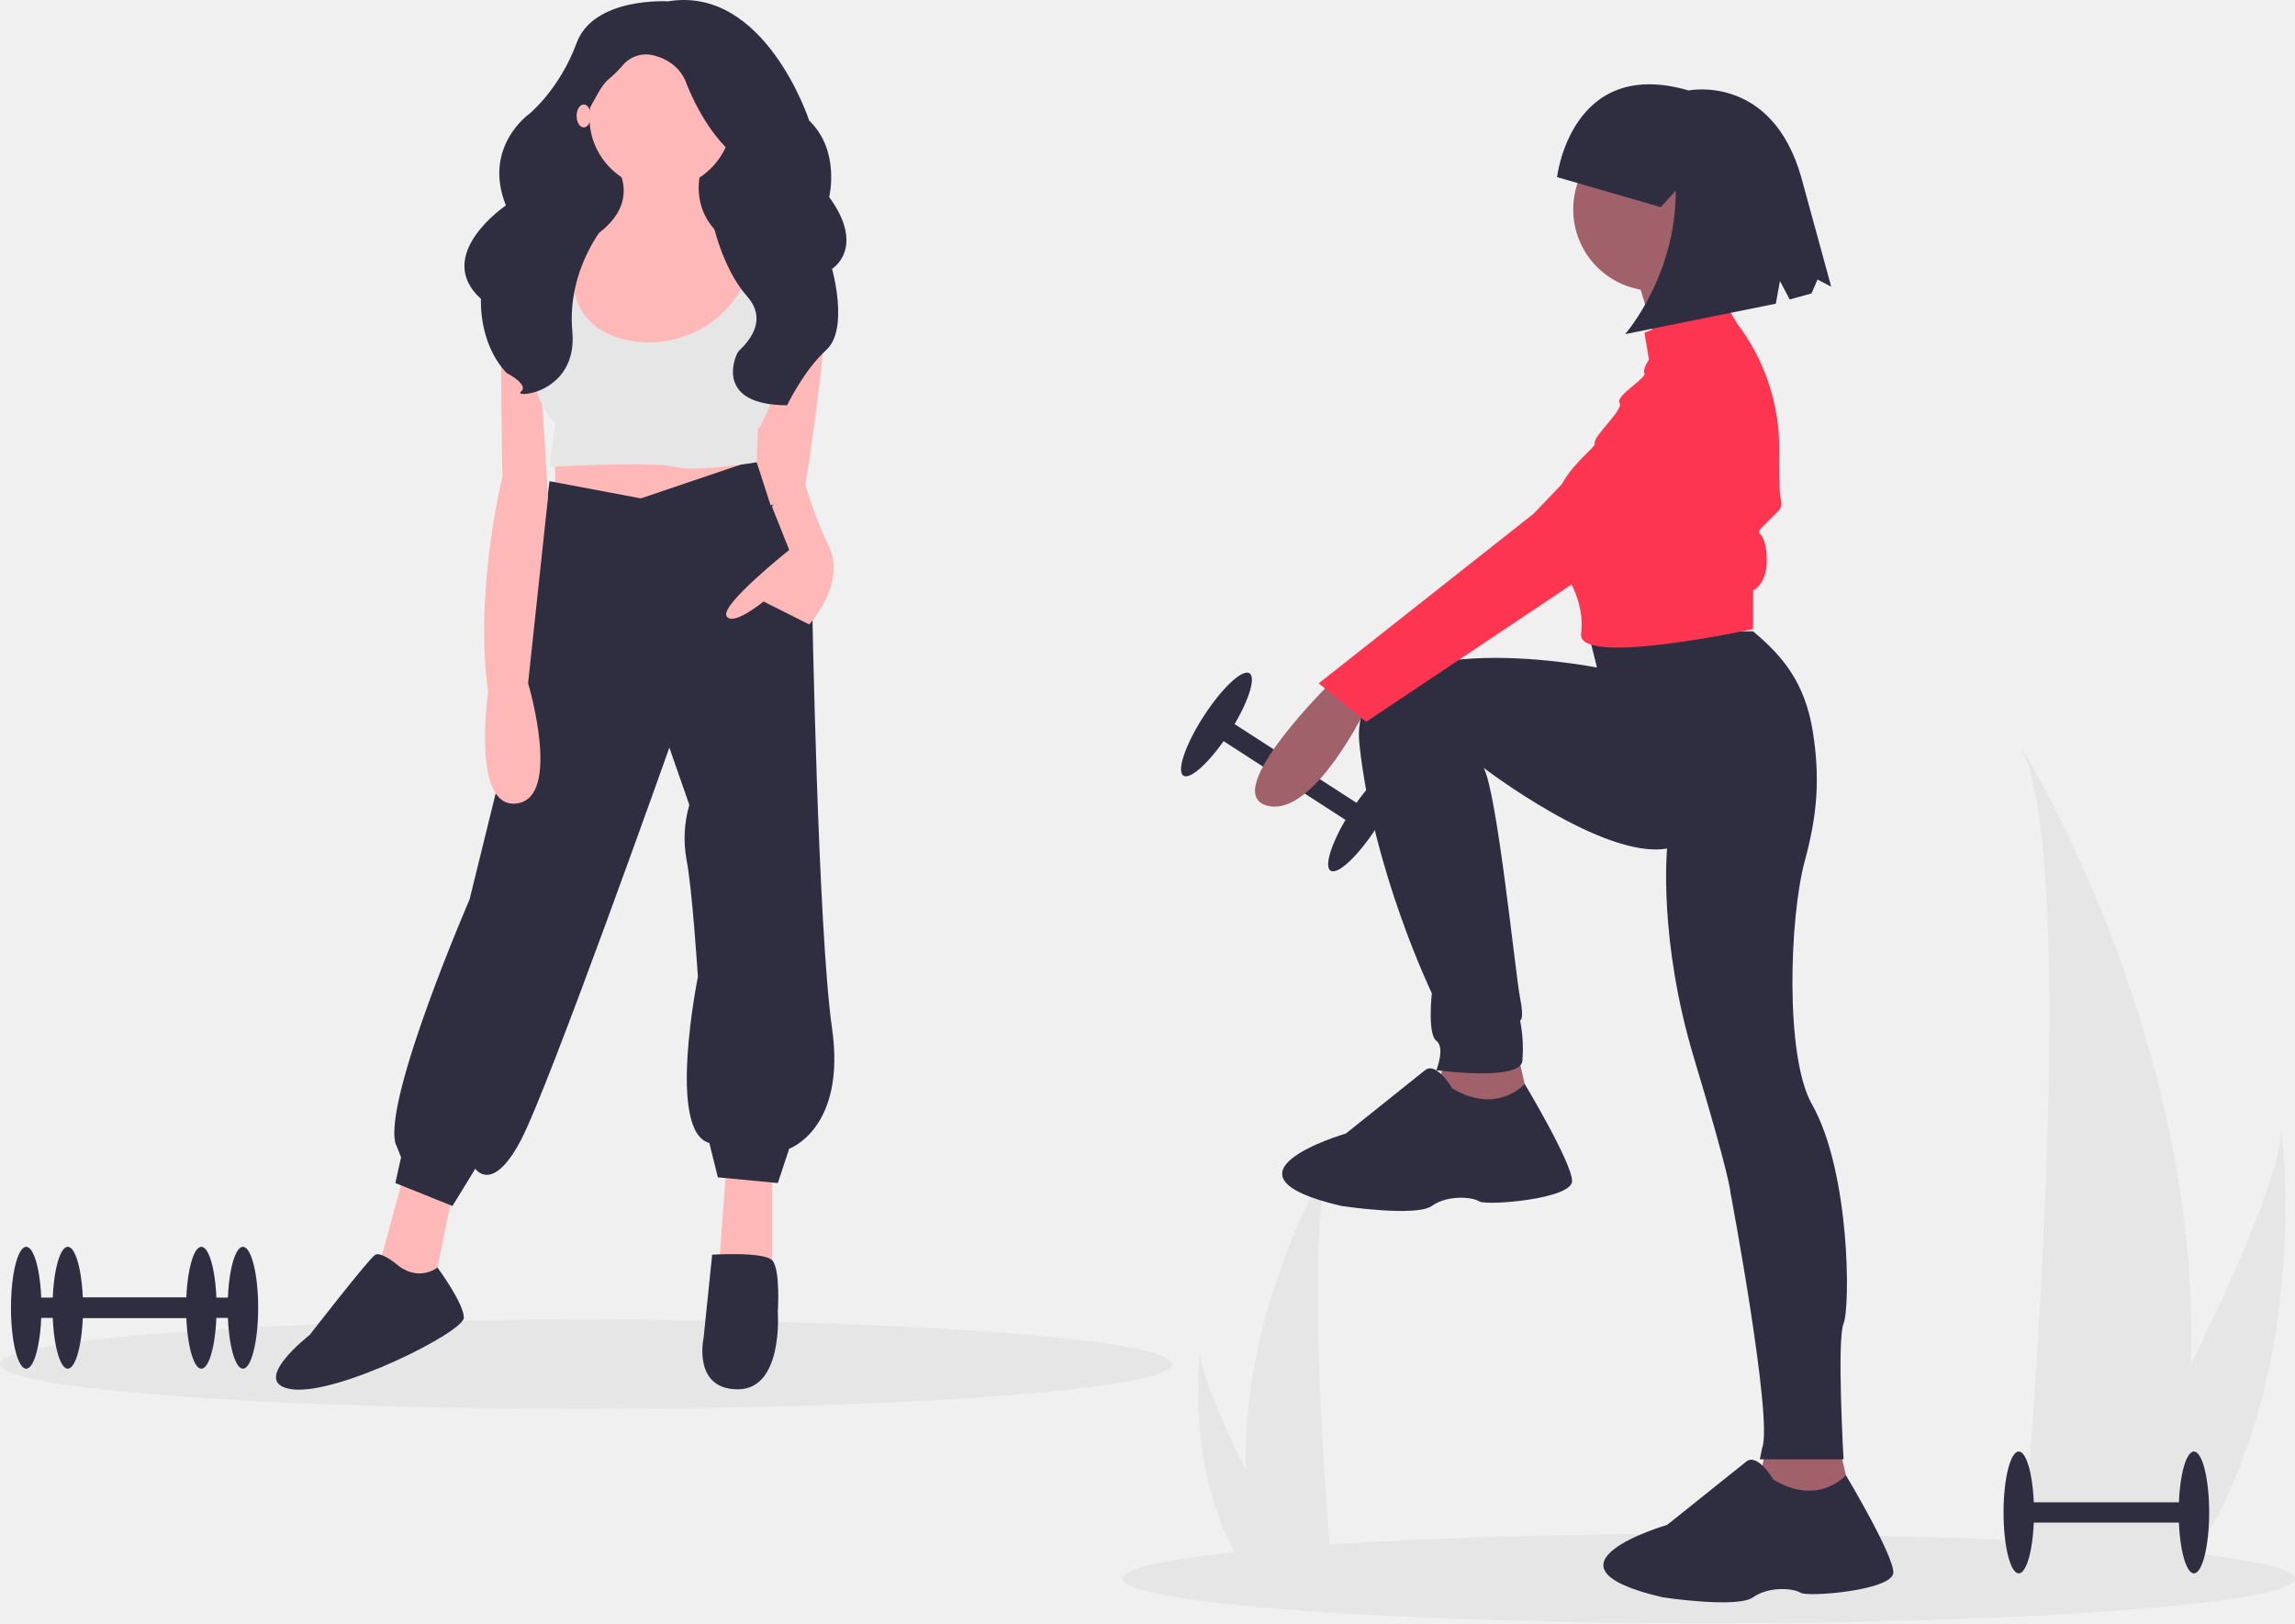
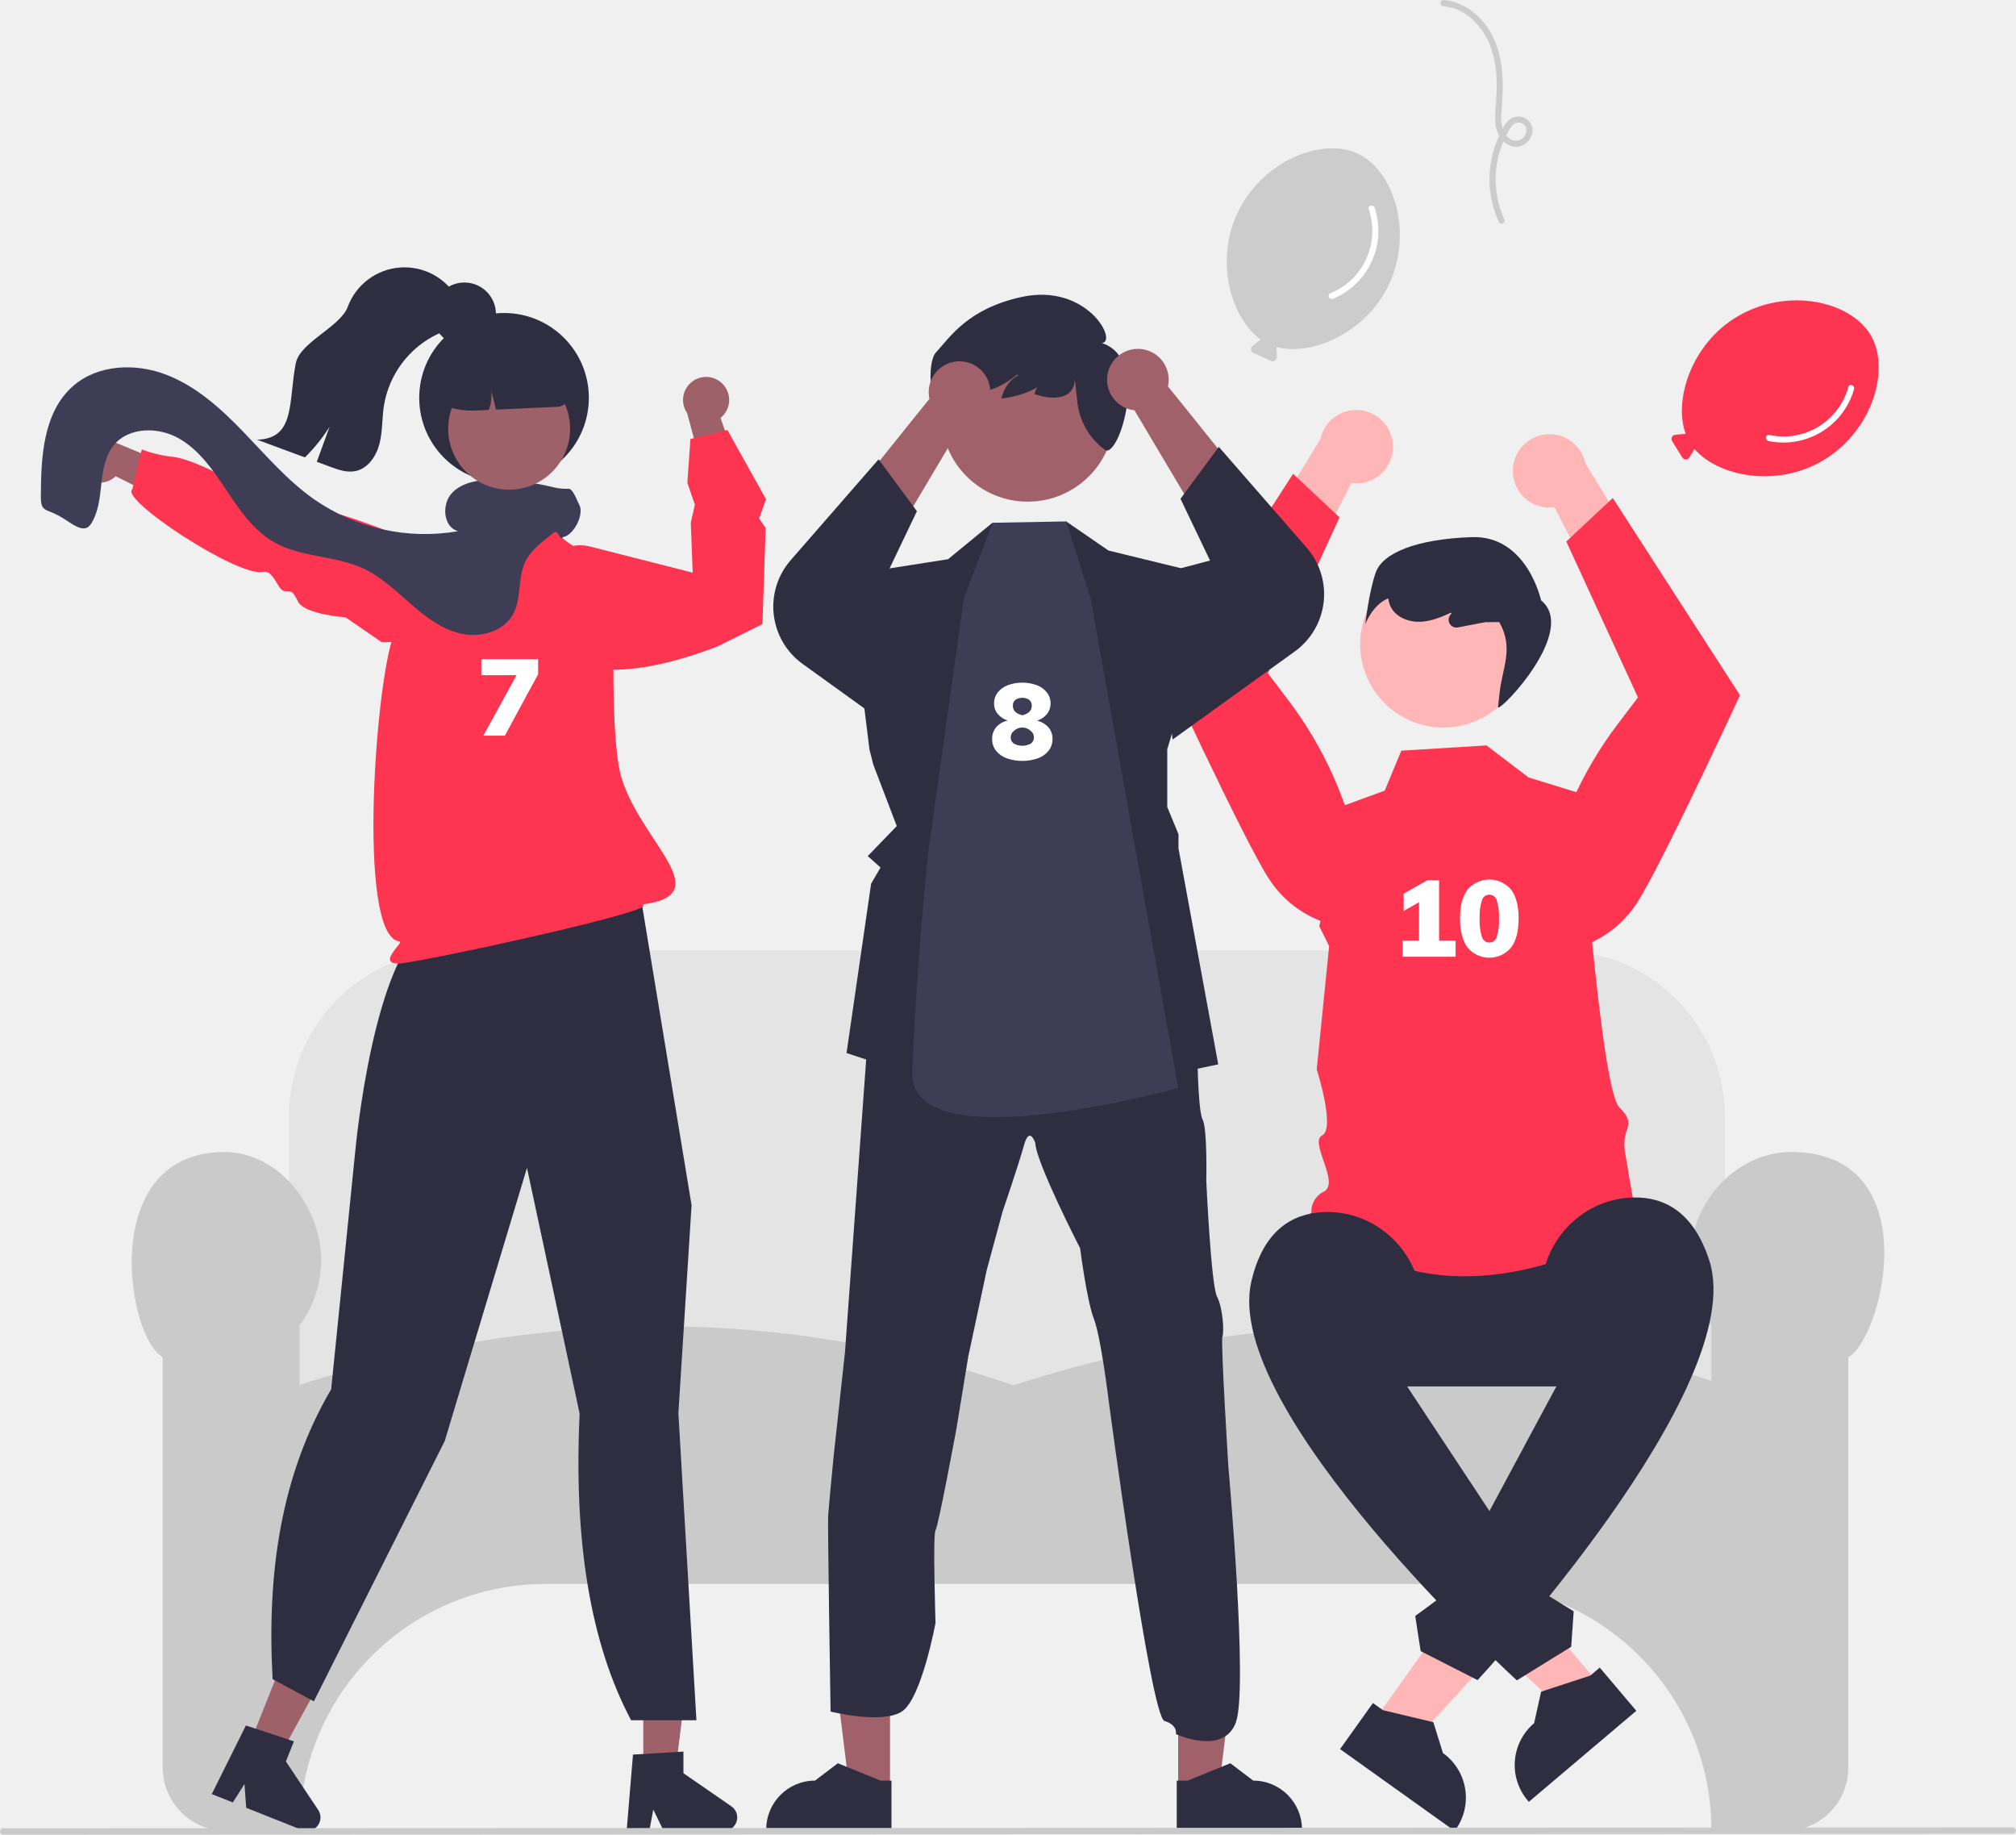
- <svg xmlns="http://www.w3.org/2000/svg" data-name="Layer 1" width="882.655" height="624.264" viewBox="0 0 882.655 624.264">
-   <rect x="650.916" y="401.084" width="7.81" height="67.363" transform="translate(-224.3524 611.0475) rotate(-57.13996)" fill="#2f2e41" />
-   <ellipse cx="683.114" cy="453.041" rx="23.431" ry="5.858" transform="matrix(0.54259, -0.84, 0.84, 0.54259, -226.7622, 643.1724)" fill="#2f2e41" />
-   <ellipse cx="626.529" cy="416.49" rx="23.431" ry="5.858" transform="translate(-221.9425 578.9227) rotate(-57.13996)" fill="#2f2e41" />
-   <ellipse cx="657.206" cy="607.069" rx="225.449" ry="17.195" fill="#e6e6e6" />
-   <ellipse cx="225.449" cy="524.654" rx="225.449" ry="17.195" fill="#e6e6e6" />
-   <path d="M1001.329,662.485a294.268,294.268,0,0,1-13.746,81.345c-.192.611-.392,1.213-.593,1.824h-51.299c.055-.547.11-1.158.164-1.824,3.421-39.323,23.141-278.651-.438-319.578C937.479,427.571,1005.306,537.539,1001.329,662.485Z" transform="translate(-158.6727 -137.8679)" fill="#e6e6e6" />
-   <path d="M997.48,743.829c-.429.611-.876,1.222-1.332,1.824H957.665c.292-.52.629-1.131,1.022-1.824,6.358-11.475,25.175-45.78,42.643-81.345,18.772-38.219,35.993-77.888,34.543-92.245C1036.319,573.478,1049.308,672.19,997.48,743.829Z" transform="translate(-158.6727 -137.8679)" fill="#e6e6e6" />
-   <path d="M637.84,703.438a149.366,149.366,0,0,0,6.977,41.289c.097.31.199.616.301.926h26.039c-.028-.278-.056-.588-.083-.926-1.736-19.959-11.746-141.439.222-162.213C670.249,584.2,635.821,640.018,637.84,703.438Z" transform="translate(-158.6727 -137.8679)" fill="#e6e6e6" />
-   <path d="M639.794,744.728c.218.31.444.62.676.926h19.534c-.148-.264-.319-.574-.519-.926-3.227-5.824-12.778-23.237-21.645-41.289-9.528-19.399-18.27-39.535-17.533-46.822C620.08,658.26,613.487,708.365,639.794,744.728Z" transform="translate(-158.6727 -137.8679)" fill="#e6e6e6" />
-   <path d="M671.074,399.807s-43.501,42.631-25.231,47.851,39.151-39.151,39.151-39.151Z" transform="translate(-158.6727 -137.8679)" fill="#a0616a" />
-   <polygon points="555.902 405.493 550.682 429.854 589.833 431.594 583.743 405.493 555.902 405.493" fill="#a0616a" />
-   <polygon points="679.446 556.007 674.226 580.368 713.377 582.108 707.286 556.007 679.446 556.007" fill="#a0616a" />
-   <path d="M769.387,380.667l3.48,13.92s-96.573-19.141-91.353,29.581,27.841,95.703,27.841,95.703-1.74,15.66,1.74,18.27,0,11.31,0,11.31,32.191,4.35,33.061-3.48a54.567,54.567,0,0,0-.87-15.66s1.74,0,0-8.7-8.769-78.865-13.989-88.436c0,0,46.18,35.364,70.541,31.014,0,0-3.48,34.801,10.44,80.912S824.198,596.433,824.198,596.433s16.53,87.872,12.18,98.313l-.87,4.35H867.699s-2.61-46.111,0-52.201,2.61-58.292-12.18-84.392c-10.474-18.484-8.523-72.077-2.794-93.26,4.811-17.789,6.026-31.481,3.206-49.692-3.016-19.475-12.022-29.655-23.033-38.883Z" transform="translate(-158.6727 -137.8679)" fill="#2f2e41" />
-   <circle cx="636.38" cy="80.539" r="31.321" fill="#a0616a" />
-   <path d="M786.787,240.593s9.57,27.841,8.7,33.061,27.841-10.44,27.841-10.44-11.31-27.841-7.83-35.671Z" transform="translate(-158.6727 -137.8679)" fill="#a0616a" />
-   <path d="M821.588,253.643l-30.451,12.18,1.74,10.44s-2.61,3.48-1.74,5.22-11.31,8.7-9.57,11.31-10.44,13.05-9.57,15.66-27.841,18.271-12.18,48.721c0,0,8.12,10.555,7.102,23.038q-.054.658-.142,1.323c-1.74,13.05,66.122-1.74,66.122-1.74V365.006s6.09-2.61,5.22-13.92-6.09-6.09,0-12.18,6.09-5.22,5.22-10.44c-.347-2.085-.417-9.58-.376-17.832a79.168,79.168,0,0,0-16.154-48.29h0Z" transform="translate(-158.6727 -137.8679)" fill="#fd3550" />
-   <path d="M805.058,276.264,748.506,335.426,665.854,400.677l18.27,14.79L836.378,313.675S849.429,257.993,805.058,276.264Z" transform="translate(-158.6727 -137.8679)" fill="#fd3550" />
-   <path d="M717.185,556.412s-6.09-10.44-10.44-6.96L676.294,573.812s-53.942,15.66-1.74,27.841c0,0,28.711,4.35,34.801,0s15.66-3.48,18.27-1.74,35.671-.87,35.671-7.83-18.234-37.379-18.234-37.379S734.586,566.852,717.185,556.412Z" transform="translate(-158.6727 -137.8679)" fill="#2f2e41" />
-   <path d="M840.729,706.926s-6.09-10.44-10.44-6.96l-30.451,24.361s-53.941,15.66-1.74,27.841c0,0,28.711,4.35,34.801,0s15.66-3.48,18.27-1.74,35.671-.87,35.671-7.83-18.234-37.379-18.234-37.379S858.129,717.366,840.729,706.926Z" transform="translate(-158.6727 -137.8679)" fill="#2f2e41" />
-   <path d="M757.517,205.986s5.296-46.552,50.589-33.334c0,0,32.042-6.517,43.359,33.502l11.487,41.957-5.258-2.732-2.324,5.35-8.391,2.297-3.746-7.093-1.579,8.731-57.951,11.716s19.599-22.393,19.46-55.189l-5.773,6.34Z" transform="translate(-158.6727 -137.8679)" fill="#2f2e41" />
-   <rect x="215.175" y="30.265" width="72.447" height="90.343" fill="#2f2e41" />
-   <polygon points="155.351 451.681 145.472 488.038 161.938 500.157 166.328 496.852 174.012 459.393 155.351 451.681" fill="#ffb8b8" />
-   <polygon points="279.389 448.376 276.096 492.445 296.952 492.445 296.952 451.681 279.389 448.376" fill="#ffb8b8" />
-   <polygon points="213.528 169.635 213.528 196.077 254.143 202.687 289.268 188.365 282.682 171.838 213.528 169.635" fill="#ffb8b8" />
-   <path d="M405.132,329.538l-35.126-6.61-8.781,71.613-21.954,89.241s-32.93,76.02-28.54,93.648l2.195,5.509-2.195,9.916,21.954,8.814,8.781-14.323s6.586,9.916,17.563-11.017,57.079-150.939,57.079-150.939l7.684,22.035a45.569,45.569,0,0,0-1.098,20.933c2.195,11.017,4.391,45.171,4.391,45.171s-12.074,59.494,4.391,63.901l3.293,13.221,23.051,2.204,4.391-13.221s21.954-7.712,16.465-46.273S470.992,368.099,470.992,368.099l-21.625-53.516Z" transform="translate(-158.6727 -137.8679)" fill="#2f2e41" />
-   <path d="M310.731,623.703s-5.488-4.407-7.684-3.305-25.247,30.849-25.247,30.849-24.149,18.73-6.586,20.933,65.861-22.035,65.861-27.544S326.927,625.331,326.927,625.331,319.513,631.415,310.731,623.703Z" transform="translate(-158.6727 -137.8679)" fill="#2f2e41" />
-   <path d="M432.574,620.397s19.758-1.232,23.051,2.138,2.195,19.896,2.195,19.896,2.195,29.747-15.367,29.747S429.281,652.348,429.281,652.348Z" transform="translate(-158.6727 -137.8679)" fill="#2f2e41" />
-   <ellipse cx="254.143" cy="45.138" rx="27.442" ry="27.544" fill="#ffb8b8" />
-   <path d="M394.704,200.083s15.367,18.73-15.367,33.052,21.954,73.817,21.954,73.817,61.47-23.137,55.982-68.308c0,0-37.321-6.61-28.54-37.459Z" transform="translate(-158.6727 -137.8679)" fill="#ffb8b8" />
-   <path d="M378.238,232.034s-25.247-3.305-26.344,17.628,0,71.613,0,71.613-10.977,44.07-5.488,82.631c0,0-6.586,45.171,10.977,42.968s4.391-46.273,4.391-46.273L369.457,328.987l-3.293-52.884L380.434,244.153Z" transform="translate(-158.6727 -137.8679)" fill="#ffb8b8" />
-   <path d="M450.898,236.901s23.937-.46,25.034,17.168-7.684,71.613-7.684,71.613L455.076,332.292l-12.074-37.459Z" transform="translate(-158.6727 -137.8679)" fill="#ffb8b8" />
-   <path d="M457.82,327.334l-2.195,5.509,6.586,16.526s-26.344,20.933-24.149,25.34,14.27-5.509,14.27-5.509l17.563,8.814s14.27-15.424,7.684-29.747a166.56,166.56,0,0,1-9.13-23.835S458.918,324.029,457.82,327.334Z" transform="translate(-158.6727 -137.8679)" fill="#ffb8b8" />
-   <path d="M373.299,228.178l-3.293,36.357s-15.367,15.424,2.195,36.357l-2.195,16.526s40.614-2.203,48.298,0,31.413-1.774,31.413-1.774l.419-12.549s10.977-15.424,7.684-38.561,0-30.849,0-30.849l-7.684-1.102s-4.94,33.603-38.968,36.908c0,0-42.261,3.856-30.186-41.315Z" transform="translate(-158.6727 -137.8679)" fill="#e6e6e6" />
-   <path d="M415.56,138.386S387.02,136.61,380.434,154.423s-18.112,27.165-18.112,27.165-18.156,12.667-9.078,35.279c0,0-28.243,19.05-9.583,35.972,0,0-1.098,16.922,9.879,28.501,0,0,8.781,4.453,5.488,7.125s21.954.891,19.758-23.157,12.623-40.987,12.623-40.987-14.27-31.178-7.684-41.866c3.999-6.489,5.716-11.328,9.035-14.129a41.714,41.714,0,0,0,5.124-5.02A11.798,11.798,0,0,1,410.62,159.321c9.879,2.672,12.074,10.688,12.074,10.688s7.135,19.149,19.209,28.055-9.33,24.493-9.33,24.493,3.721,18.351,13.386,29.215-2.785,20.334-3.507,21.552c-1.647,2.779-8.222,20.329,18.94,20.407,0,0,6.306-13.282,15.088-21.298s2.195-31.173,2.195-31.173,13.172-8.016-1.098-27.61c0,0,4.391-17.813-7.684-29.391C469.895,184.26,452.881,132.151,415.56,138.386Z" transform="translate(-158.6727 -137.8679)" fill="#2f2e41" />
-   <ellipse cx="224.505" cy="44.588" rx="2.744" ry="4.407" fill="#ffb8b8" />
-   <rect x="26.07" y="499.035" width="67.363" height="7.81" fill="#2f2e41" />
-   <ellipse cx="93.433" cy="502.94" rx="5.858" ry="23.431" fill="#2f2e41" />
-   <ellipse cx="26.07" cy="502.94" rx="5.858" ry="23.431" fill="#2f2e41" />
-   <rect x="10.079" y="499.035" width="67.363" height="7.81" fill="#2f2e41" />
-   <ellipse cx="77.442" cy="502.94" rx="5.858" ry="23.431" fill="#2f2e41" />
-   <ellipse cx="10.079" cy="502.94" rx="5.858" ry="23.431" fill="#2f2e41" />
-   <rect x="776.418" y="577.76" width="67.363" height="7.81" fill="#2f2e41" />
-   <ellipse cx="843.781" cy="581.665" rx="5.858" ry="23.431" fill="#2f2e41" />
-   <ellipse cx="776.418" cy="581.665" rx="5.858" ry="23.431" fill="#2f2e41" />
+ <svg xmlns="http://www.w3.org/2000/svg" data-name="Layer 1" width="751.131" height="683.412" viewBox="0 0 751.131 683.412">
+   <path d="M874.578,687.361H323.579v-93.543h8.5v-69.626a61.944,61.944,0,0,1,61.874-61.874H805.204a61.944,61.944,0,0,1,61.874,61.874v69.626h7.5Z" transform="translate(-224.4343 -108.2938)" fill="#e4e4e4" />
+   <path d="M889.508,790.318h-27.429v-.5a91.604,91.604,0,0,0-91.5-91.5h-343a91.604,91.604,0,0,0-91.5,91.5v.5H308.649a23.597,23.597,0,0,1-23.571-23.571V613.836c-7.965-4.5-14.443-28.94-10.235-48.459,2.641-12.249,10.264-27.042,31.586-27.958,20.756-.893,36.161,18.593,37.538,37.351a40.454,40.454,0,0,1-8.148,27.548h.26v21.814c45.009-14.423,90.081-21.763,133.974-21.814a410.048,410.048,0,0,1,132.029,21.973c88.384-28.587,175.853-29.143,259.996-1.647V602.318h.26a40.454,40.454,0,0,1-8.148-27.548c1.509-20.574,18.339-37.329,37.516-37.351h.064c22.614,0,30.612,13.614,33.34,25.041,4.828,20.222-4.036,46.839-12.031,51.376V766.747A23.597,23.597,0,0,1,889.508,790.318Z" transform="translate(-224.4343 -108.2938)" fill="#cacaca" />
+   <polygon points="511.829 641.106 525.069 650.564 567.85 603.997 548.309 590.039 511.829 641.106" fill="#ffb6b6" />
+   <path d="M735.974,742.665,739.701,745.327l18.776,4.477,3.571,11.487.001.001a20.422,20.422,0,0,1,4.746,28.486l-.386.54-42.69-30.496Z" transform="translate(-224.4343 -108.2938)" fill="#2f2e41" />
+   <path d="M825.982,624.727H728.766a34.193,34.193,0,0,1,0-68.387H825.982a34.193,34.193,0,0,1,0,68.387Z" transform="translate(-224.4343 -108.2938)" fill="#2f2e41" />
+   <path d="M778.286,385.962l15.681,11.94,18.911,5.811s7.818,109.971,14.862,117.016.691,7.234,2.107,16.385,4.856,27.91,4.856,27.91c-47.55,25.17-88.543,25.846-121.471-3.608a8.202,8.202,0,0,1,4.475-9.257c6.128-3.252-5.649-18.429-.641-20.967s-2.036-24.552-2.036-24.552l4.621-45.93-3.651-7.342,8.91-44.925,15.46-5.646,6.176-14.879Z" transform="translate(-224.4343 -108.2938)" fill="#fd3550" />
+   <path d="M788.109,283.29a13.593,13.593,0,0,0,15.497,13.939l22.099,42.955,12.312-21.876-22.873-37.437a13.667,13.667,0,0,0-27.035,2.419Z" transform="translate(-224.4343 -108.2938)" fill="#ffb6b6" />
+   <path d="M825.326,293.798l47.4,73.464-.156.338c-.179.387-10.913,23.569-21.313,44.802-1.602,3.27-3.195,6.493-4.741,9.581q-1.001,1.998-1.972,3.913c-4.368,8.612-8.185,15.73-10.463,19.111a40.122,40.122,0,0,1-21.261,16.128l-.219.056-.209-.087a20.361,20.361,0,0,1-12.117-22.398,144.22,144.22,0,0,1,26.761-60.504l7.684-10.129-26.704-58.057Z" transform="translate(-224.4343 -108.2938)" fill="#fd3550" />
+   <path d="M743.433,274.29a13.593,13.593,0,0,1-15.497,13.939l-22.099,42.955L693.524,309.308l22.873-37.437a13.667,13.667,0,0,1,27.035,2.419Z" transform="translate(-224.4343 -108.2938)" fill="#ffb6b6" />
+   <path d="M706.216,284.798l-47.4,73.464.156.338c.179.387,10.913,23.569,21.313,44.802,1.602,3.27,3.195,6.493,4.741,9.581q1.001,1.998,1.972,3.913c4.368,8.612,8.185,15.73,10.463,19.111a40.122,40.122,0,0,0,21.261,16.128l.219.056.209-.087a20.361,20.361,0,0,0,12.117-22.398,144.22,144.22,0,0,0-26.761-60.504l-7.684-10.129,26.704-58.057Z" transform="translate(-224.4343 -108.2938)" fill="#fd3550" />
+   <circle cx="537.799" cy="240.006" r="31.017" fill="#ffb6b6" />
+   <path d="M736.969,321.653c2.551-7.421,15.249-12.568,35.834-13.284,20.585-.716,25.806,23.543,25.806,23.543,13.742,11.148-14.674,40.993-16.049,39.918l.618-5.607c1.024-9.288,5.373-16.535-.158-26.214l-5.311.061-10.074,1.937a2.914,2.914,0,0,1-2.476-5.049l.092-.081-.229-.354c-3.549,1.628-7.206,3.138-11.085,3.366-4.365.257-9.137-1.481-11.227-5.321a8.941,8.941,0,0,1-1.003-3.402c-5.886,2.352-8.577,9.608-8.577,9.608S734.418,329.074,736.969,321.653Z" transform="translate(-224.4343 -108.2938)" fill="#2f2e41" />
+   <polygon points="596.305 627.912 583.887 638.426 537.423 595.534 555.749 580.016 596.305 627.912" fill="#ffb6b6" />
+   <path d="M834.098,745.56l-40.038,33.903-.429-.506a20.422,20.422,0,0,1,2.387-28.78l.001-.001,2.615-11.741,18.344-6.006,3.495-2.96Z" transform="translate(-224.4343 -108.2938)" fill="#2f2e41" />
+   <path d="M743.998,617.605l10.264-22.258c-.115-20.302-17.11-36.79-37.372-35.518-11.284.709-21.85,7.02-26.216,25.778-11.226,48.235,98.922,148.613,98.922,148.613L809.836,721.713l.933-13.214-11.335-6.986-.01-11.269-10.808-5.127Z" transform="translate(-224.4343 -108.2938)" fill="#2f2e41" />
+   <path d="M811.427,611.475l-12.686-18.654c-1.555-20.243,14.027-38.072,34.325-38.47,11.304-.222,22.354,5.2,28.247,23.535,15.154,47.149-86.367,156.244-86.367,156.244l-21.199-10.802L751.729,710.236l10.722-7.895-.917-11.232,10.35-5.998Z" transform="translate(-224.4343 -108.2938)" fill="#2f2e41" />
+   <path d="M766.774,458.717v5.96H747.014v-5.96h6.12V444.357l-5.72,3.28v-6.44l8.8-5h4.4v22.52Z" transform="translate(-224.4343 -108.2938)" fill="#fff" />
+   <path d="M771.233,461.277q-2.82-3.76-2.82-10.88,0-7,2.82-10.74a10.642,10.642,0,0,1,16.2,0q2.82,3.74,2.82,10.74,0,7.12-2.82,10.88a10.605,10.605,0,0,1-16.2,0Zm10.86-3.98a20.259,20.259,0,0,0,.84-6.9,19.59,19.59,0,0,0-.84-6.76,2.871,2.871,0,0,0-5.52,0,19.59,19.59,0,0,0-.84,6.76,20.259,20.259,0,0,0,.84,6.9,2.863,2.863,0,0,0,5.52,0Z" transform="translate(-224.4343 -108.2938)" fill="#fff" />
+   <polygon points="331.612 666.195 316.44 666.194 309.221 607.669 331.615 607.67 331.612 666.195" fill="#a0616a" />
+   <path d="M556.581,790.318l-46.659-.002v-.59a18.162,18.162,0,0,1,18.161-18.161h.001l8.523-6.466,15.902,6.467,4.073 0Z" transform="translate(-224.4343 -108.2938)" fill="#2f2e41" />
+   <polygon points="438.972 666.195 454.144 666.194 461.362 607.669 438.968 607.67 438.972 666.195" fill="#a0616a" />
+   <path d="M662.871,790.318l46.659-.002v-.59a18.162,18.162,0,0,0-18.161-18.161h-.001l-8.523-6.466L666.943,771.566l-4.073 0Z" transform="translate(-224.4343 -108.2938)" fill="#2f2e41" />
+   <path d="M532.988,672.956c.224-3.339,2.006-21.808,2.006-21.808l4.268-39.167L546.783,508.159l.491-6.796,39.401-7.564,26.929-12.91,32.008,10.232,24.923,9.346s.043,4.001.235,8.834c.256,6.327.704,14.083,1.771,16.1,1.782,3.564,1.334,22.693,1.334,22.693s1.771,38.921,4.001,43.189,2.678,13.155,2.006,14.937,2.23,48.524,2.23,48.524,7.448,82.716,2.775,95.188-22.332,4.302-22.332,4.302.854-3.329-4.268-4.897-20.72-118.855-20.72-118.855-2.902-24.048-5.569-30.941-5.121-26.257-5.121-26.257S610.403,541.234,610.19,534.106c0,0-2.155-6.668-4.193.672s-8.045,24.923-8.045,24.923L592.095,581.296,585.203,613.56,580.743,640.724s-6.679,36.051-7.746,37.609,0,34.494,0,34.494-5.164,28.049-12.462,32.947-26.632.078-26.632.078S532.764,676.295,532.988,672.956Z" transform="translate(-224.4343 -108.2938)" fill="#2f2e41" />
+   <polygon points="325.363 284.766 334.122 307.702 323.314 318.887 328.073 323.144 324.563 329.164 315.408 392.25 365.596 408.796 382.496 390.376 395.822 408.796 453.895 396.461 439.086 316.012 439.086 310.753 434.904 300.598 434.904 279.099 454.108 215.104 412.989 205.068 397.231 194.226 392.131 209.474 370.419 206.116 369.853 194.662 353.241 208.305 331.092 211.774 314.342 215.104 312.208 219.741 316.475 218.813 323.944 279.145 325.363 284.766" fill="#2f2e41" />
+   <path d="M583.57,331.133l10.718-28.111,27.377-.501,9.085,28.613,32.653,182.409s-100.035,27.858-99.021-5.629c1.067-35.208,5.881-81.977,5.881-81.977Z" transform="translate(-224.4343 -108.2938)" fill="#3f3d56" />
+   <circle cx="382.93" cy="154.614" r="32.251" fill="#a0616a" />
+   <path d="M573.212,239.512c5.251-5.715,11.818-16.176,31.71-20.568,24.579-5.428,36.194,16.776,29.996,17.14,18.125,5.489,6.482,42.997,1.286,39.851a1.527,1.527,0,0,1-.128-.1,25.531,25.531,0,0,1-10.198-17.42l-.986-8.876c-.141,7.222-7.522,8.177-15.063,5.517a9.461,9.461,0,0,1,6.684-6.581c-4.613,4.255-10.617,7.299-19.004,8.269,1.03-3.985,3.08-6.918,6.291-8.657l-.298-.292c-3.073,2.339-6.275,4.586-9.97,5.645-4.157,1.191-9.138.547-11.986-2.707a8.842,8.842,0,0,1-1.704-3.066c.616,5.719-3.22,12.248-6.2,11.127C571.162,258.313,569.717,243.317,573.212,239.512Z" transform="translate(-224.4343 -108.2938)" fill="#2f2e41" />
+   <path d="M647.128,261.13,676.459,310.475l21.679-10.239s-37.355-46.656-38.545-47.998a11.478,11.478,0,1,0-12.464,8.892Z" transform="translate(-224.4343 -108.2938)" fill="#a0616a" />
+   <path d="M661.329,383.755l45.52-32.792a26.308,26.308,0,0,0,4.453-38.633l-32.76-37.579-14.272,19.339,11,23-21.299,5.616Z" transform="translate(-224.4343 -108.2938)" fill="#2f2e41" />
+   <path d="M583.201,265.768l-29.331,49.345-21.679-10.239s37.355-46.656,38.545-47.998a11.478,11.478,0,1,1,12.464,8.892Z" transform="translate(-224.4343 -108.2938)" fill="#a0616a" />
+   <path d="M569,388.393,523.48,355.601a26.308,26.308,0,0,1-4.453-38.633L551.787,279.389l14.272,19.339-11,23,21.299,5.616Z" transform="translate(-224.4343 -108.2938)" fill="#2f2e41" />
+   <path d="M615.054,379.212a6.44,6.44,0,0,1,1.52,4.36,6.864,6.864,0,0,1-1.44,4.36,9.039,9.039,0,0,1-3.98,2.82,17.771,17.771,0,0,1-11.64,0,9.036,9.036,0,0,1-3.98-2.82,6.864,6.864,0,0,1-1.44-4.36,6.567,6.567,0,0,1,1.52-4.42,7.936,7.936,0,0,1,4.28-2.46,7.974,7.974,0,0,1-3.72-2.46,5.963,5.963,0,0,1-1.36-3.9,6.485,6.485,0,0,1,1.38-4.12,8.726,8.726,0,0,1,3.76-2.7,15.866,15.866,0,0,1,10.76,0,8.729,8.729,0,0,1,3.76,2.7,6.485,6.485,0,0,1,1.38,4.12,6.125,6.125,0,0,1-1.38,3.98,7.483,7.483,0,0,1-3.66,2.42A8.199,8.199,0,0,1,615.054,379.212Zm-6.6,6.08a2.616,2.616,0,0,0,1.2-2.32,2.921,2.921,0,0,0-1.16-2.4,4.54,4.54,0,0,0-6.32,0,2.919,2.919,0,0,0-1.16,2.4,2.616,2.616,0,0,0,1.2,2.32,6.482,6.482,0,0,0,6.24,0Zm-5.66-16.34a2.65,2.65,0,0,0-.98,2.26q0,2.64,3.52,3.52,3.519-.879,3.52-3.52a2.651,2.651,0,0,0-.98-2.26,4.728,4.728,0,0,0-5.08,0Z" transform="translate(-224.4343 -108.2938)" fill="#fff" />
+   <path d="M254.515,284.343a8.539,8.539,0,0,0,13.024,1.339l27.114,13.622-1.847-15.66-25.465-10.535a8.585,8.585,0,0,0-12.826,11.234Z" transform="translate(-224.4343 -108.2938)" fill="#9e616a" />
+   <path d="M366.685,347.55l-13.5-9.311s-15.46-1.048-17.785-5.963-2.717-3.262-5.196-3.85-3.758-7.985-7.913-7.113c-9.348,1.963-53.312-27.087-48.567-30.717l3.527-14.872a47.888,47.888,0,0,0,11.567,2.743c5.979.545,20.068,7.377,22.154,9.618s5.783,1.372,10.741,2.547,6.692,9.15,14.914,7.028c11.569-2.986,71.503,25.442,77.987,28.095,7.116,2.912,12.086,11.593,12.086,11.593l-1.959,8.262Z" transform="translate(-224.4343 -108.2938)" fill="#fd3550" />
+   <polygon points="239.681 661.637 251.447 661.637 257.046 616.254 239.68 616.254 239.681 661.637" fill="#9e616a" />
+   <path d="M460.275,761.872l18.798-1.122v8.054L496.944,781.147a5.031,5.031,0,0,1-2.859,9.171H471.706l-3.857-7.966-1.506,7.966h-8.438Z" transform="translate(-224.4343 -108.2938)" fill="#2f2e41" />
+   <polygon points="92.211 651.641 103.143 655.993 125.13 615.898 108.996 609.476 92.211 651.641" fill="#9e616a" />
+   <path d="M316.058,751.028l17.88,5.91-2.979,7.483,12.04,18.077a5.031,5.031,0,0,1-6.048,7.463l-20.793-8.277-.638-8.828L311.175,779.7l-7.84-3.121Z" transform="translate(-224.4343 -108.2938)" fill="#2f2e41" />
+   <path d="M440.398,634.886l-19.62-91.562L390.139,645.057l-48.514,96.469-.257.512-15.367-8.274c-2.169-39.171,2.982-75.877,21.822-107.974l8.921-88.099c.273-3.01,6.928-73.681,27.999-86.213l6.171-14.071,61.375-15.158.223.252a46.921,46.921,0,0,1,11.243,23.566L482.095,557.169l.01.062L477.188,634.737l6.726,114.346-24.338,0Q436.991,706.587,440.398,634.886Z" transform="translate(-224.4343 -108.2938)" fill="#2f2e41" />
+   <path d="M493.233,250.878a8.539,8.539,0,0,1-.347,13.088L502.908,292.607l-15.292-3.846-7.173-26.608a8.585,8.585,0,0,1,12.79-11.275Z" transform="translate(-224.4343 -108.2938)" fill="#9e616a" />
+   <path d="M372.823,467.217c-1.653,0-2.592-.324-2.955-1.019-.533-1.02.392-2.353,1.464-3.897.748-1.076,2.931-3.214,1.857-3.346-16.281-1.988-8.466-102.369-1.41-115.638,1.434-2.696-.083-6.832,1.531-11.407,4.41-12.495,10.43-16.335,22.422-23.984q1.46-.932,3.041-1.946c1.363-.876,1.287-3.781,1.207-6.857-.089-3.419-.182-6.954,1.493-9.164l.109-.144.176-.041c4.051-.936,17.675-2.675,25.744.013l.111.038.083.083c1.917,1.917,2.091,5.629,2.26,9.219.138,2.948.269,5.731,1.354,6.94,8.29,9.241,17.692,9.061,17.788,9.059l.466-.014.046.463c5.812,11.063,1.261,52.148,5.301,77.669,4.104,25.928,39.157,47.999,9.143,51.918a.65.65,0,0,1,.02.674C462.261,449.225,379.053,467.217,372.823,467.217Zm90.397-21.51Z" transform="translate(-224.4343 -108.2938)" fill="#fd3550" />
+   <path d="M508.509,340.786l-16.659,8.263c-32.102,12.331-48.879,9.328-57.308,4.64-8.994-5.002-10.553-12.671-10.614-12.995l-.005-.156,2.055-16.278a14.705,14.705,0,0,1,18.215-12.408l38.327,9.754-.699-18.605,1.516-6.699-2.796-8.143,1.146-16.354,13.748-3.365,14.421,25.83-2.591,7.129,2.441,3.549-.005.165Z" transform="translate(-224.4343 -108.2938)" fill="#fd3550" />
+   <path d="M424.934,353.838v5.6l-12.4,22.88h-8l12.36-22.52H403.774v-5.96Z" transform="translate(-224.4343 -108.2938)" fill="#fff" />
+   <path d="M974.375,791.399l-748.75.307a1.191,1.191,0,0,1,0-2.381l748.75-.307a1.191,1.191,0,0,1,0,2.381Z" transform="translate(-224.4343 -108.2938)" fill="#cacaca" />
+   <path d="M741.917,214.269c9.211-19.584,1.757-42.478-11.552-48.738s-35.697,2.598-44.908,22.183c-8.526,18.128-2.175,39.36,8.757,47.095a1.503,1.503,0,0,0-.506.262l-2.627,2.163a1.522,1.522,0,0,0,.35,2.565l6.625,2.944a1.522,1.522,0,0,0,2.138-1.46l-.155-3.399a1.506,1.506,0,0,0-.065-.348C712.916,241.092,733.373,232.436,741.917,214.269Z" transform="translate(-224.4343 -108.2938)" fill="#ccc" />
+   <path d="M734.373,186.181a25.037,25.037,0,0,1-14.302,31.376c-1.355.564-.273,2.575,1.073,2.015a27.376,27.376,0,0,0,15.457-33.89C736.141,184.299,733.909,184.788,734.373,186.181Z" transform="translate(-224.4343 -108.2938)" fill="#fff" />
+   <path d="M903.524,279.89c18.638-11,25.366-34.118,17.89-46.784s-30.966-17.949-49.604-6.948c-17.252,10.182-23.956,31.305-19.275,43.852a1.503,1.503,0,0,0-.566-.069l-3.389.309a1.522,1.522,0,0,0-1.155,2.317l3.818,6.163a1.522,1.522,0,0,0,2.589-.003l1.786-2.897a1.506,1.506,0,0,0,.142-.325C864.454,285.732,886.235,290.095,903.524,279.89Z" transform="translate(-224.4343 -108.2938)" fill="#fd3550" />
+   <path d="M913.1,252.429A25.037,25.037,0,0,1,883.617,270.309c-1.438-.297-1.676,1.974-.247,2.269a27.376,27.376,0,0,0,31.853-19.308C915.621,251.869,913.502,251.017,913.1,252.429Z" transform="translate(-224.4343 -108.2938)" fill="#fff" />
+   <path d="M784.89,189.939a35.915,35.915,0,0,1,1.48-32.616c.8-1.39,1.597-3.072,3.351-3.339a2.976,2.976,0,0,1,3.268,1.754,3.9,3.9,0,0,1-6.445,3.889c-3.326-2.679-2.903-7.395-2.584-11.191.729-8.649.717-17.729-2.962-25.779-3.405-7.448-10.354-13.678-18.748-14.358-1.469-.119-1.552,2.163-.09,2.281,8.325.675,14.839,7.533,17.606,15.04a41.895,41.895,0,0,1,2.299,14.054c.026,2.454-.087,4.908-.276,7.355a40.593,40.593,0,0,0-.224,7.189c.391,3.914,2.759,8.11,6.99,8.735,3.948.583,7.804-3.546,6.736-7.471a5.358,5.358,0,0,0-8.577-2.543c-1.482,1.238-2.446,3.364-3.292,5.063a38.2,38.2,0,0,0-.546,33.011c.626,1.33,2.639.254,2.015-1.073Z" transform="translate(-224.4343 -108.2938)" fill="#ccc" />
+   <path d="M440.271,296.354c-.86-1.57-2.34-6.06-4-6a19.799,19.799,0,0,1-5.06-.43c-.18-.03-.36-.07-.53-.11a94.476,94.476,0,0,0-21.43-2.8c-5.83-.08-12.23.62-16.3,4.79-4.07,4.17-3.47,12.77,2.14,14.36a72.329,72.329,0,0,1-53.64-11.89c-9.93-6.98-17.89-16.33-26.31-25.07-8.42-8.75-17.7-17.16-29.05-21.44-11.36-4.29-25.25-3.69-34.4,4.3-11.16,9.74-12.02,26.5-12.03,41.31-.01,5.54,1.72,4.37,6.61,6.98,4.54,2.42,9.31,7.4,12.08,3.07,2.77-4.33,3.26-9.68,3.83-14.79.56-5.11,1.39-10.49,4.63-14.48,5.57-6.86,16.54-6.93,24.23-2.58,7.69,4.35,12.86,11.96,17.75,19.32,4.89,7.35,10.05,14.98,17.73,19.36,10.09,5.75,22.76,4.9,33.29,9.8,6.69,3.12,12.1,8.35,17.65,13.2,5.56,4.85,11.65,9.52,18.86,11.09,7.2,1.58,15.75-.8,19.29-7.27,3.19-5.85,1.63-13.34,4.47-19.38,2.19-4.66,6.66-7.75,10.69-10.97,1.66-1.33,2.09,3.25,3.5,1.63C438.341,307.544,442.161,299.804,440.271,296.354Z" transform="translate(-224.4343 -108.2938)" fill="#3f3d56" />
+   <circle cx="187.797" cy="148.188" r="31.598" fill="#2f2e41" />
+   <circle cx="414.132" cy="267.99" r="22.708" transform="translate(-231.8582 -96.45725) rotate(-1.62294)" fill="#9e616a" />
+   <path d="M414.352,233.358l-9.205.261a21.91,21.91,0,0,0-21.264,22.496l.006.204.168.105a29.052,29.052,0,0,0,16.906,4.81l.517-.015,5.086-.23a14.052,14.052,0,0,0,.832-6.929,46.742,46.742,0,0,1,1.794,6.808l22.822-1.039a5.097,5.097,0,0,0,4.843-5.214A21.91,21.91,0,0,0,414.352,233.358Z" transform="translate(-224.4343 -108.2938)" fill="#2f2e41" />
+   <path d="M396.008,227.66c-2.078,2.562-5.414,3.63-8.411,5.017a35.969,35.969,0,0,0-20.144,26.859c-.706,4.705-.459,9.547-1.655,14.148-1.188,4.601-4.323,9.17-8.982,10.095-3.152.631-6.363-.502-9.376-1.626q-2.486-.918-4.972-1.844,2.382-6.506,4.755-13.012a65.232,65.232,0,0,1-9.181,11.38q-8.91-3.302-17.835-6.604c14.476-.355,11.608-14.336,14.447-28.526,1.56-7.797,16.568-13.472,19.331-20.927a22.557,22.557,0,0,1,40.84-3.213C397.83,220.507,398.047,225.131,396.008,227.66Z" transform="translate(-224.4343 -108.2938)" fill="#2f2e41" />
+   <circle cx="173.021" cy="116.998" r="11.766" fill="#2f2e41" />
</svg>
